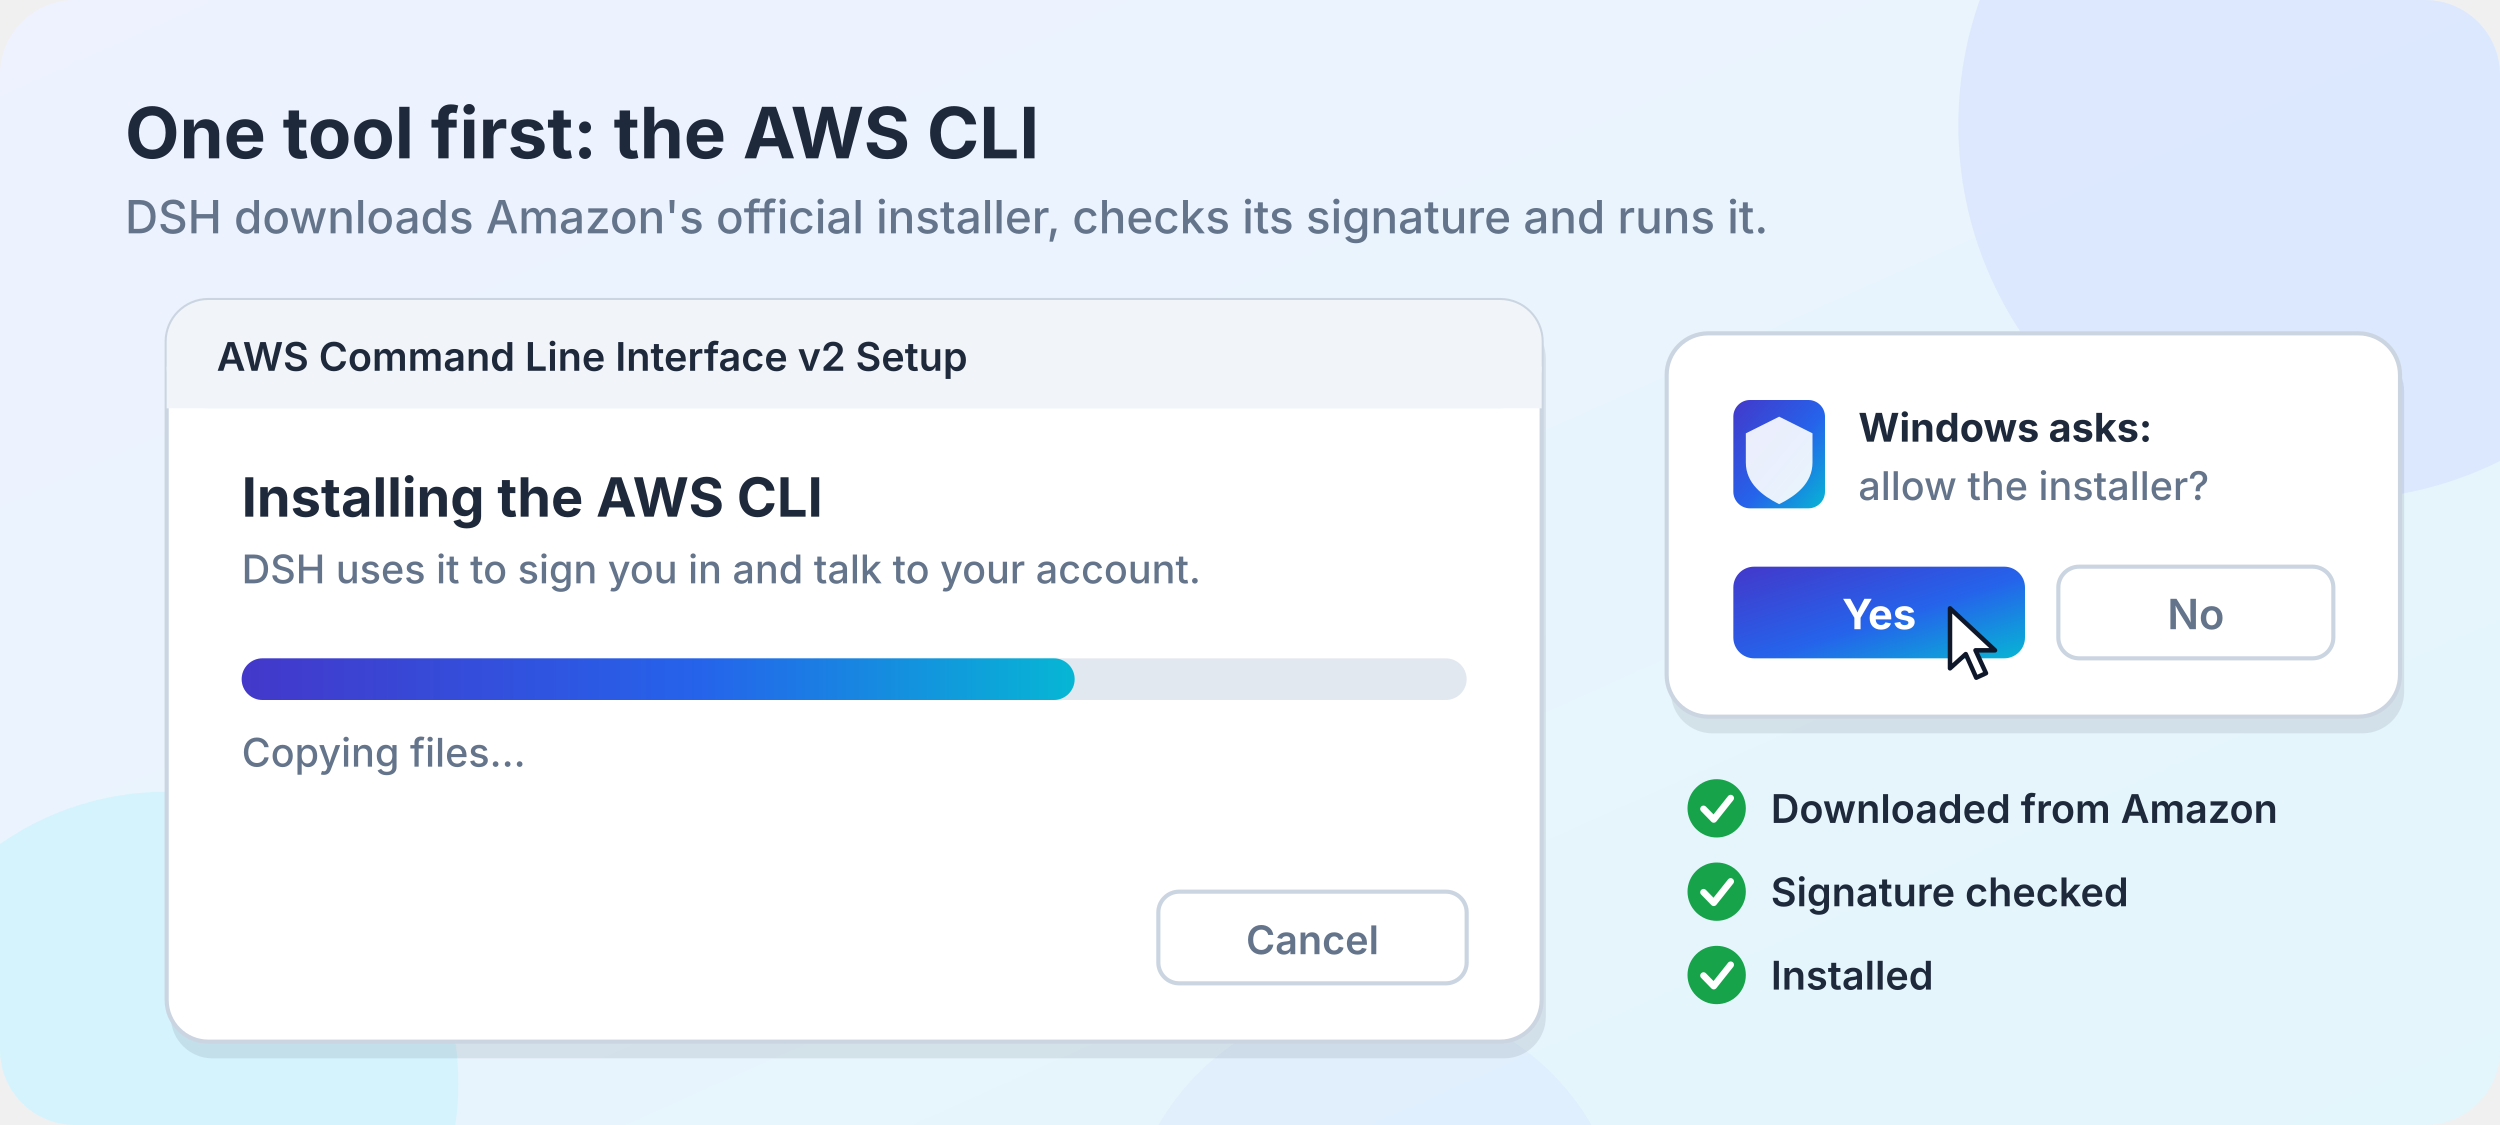
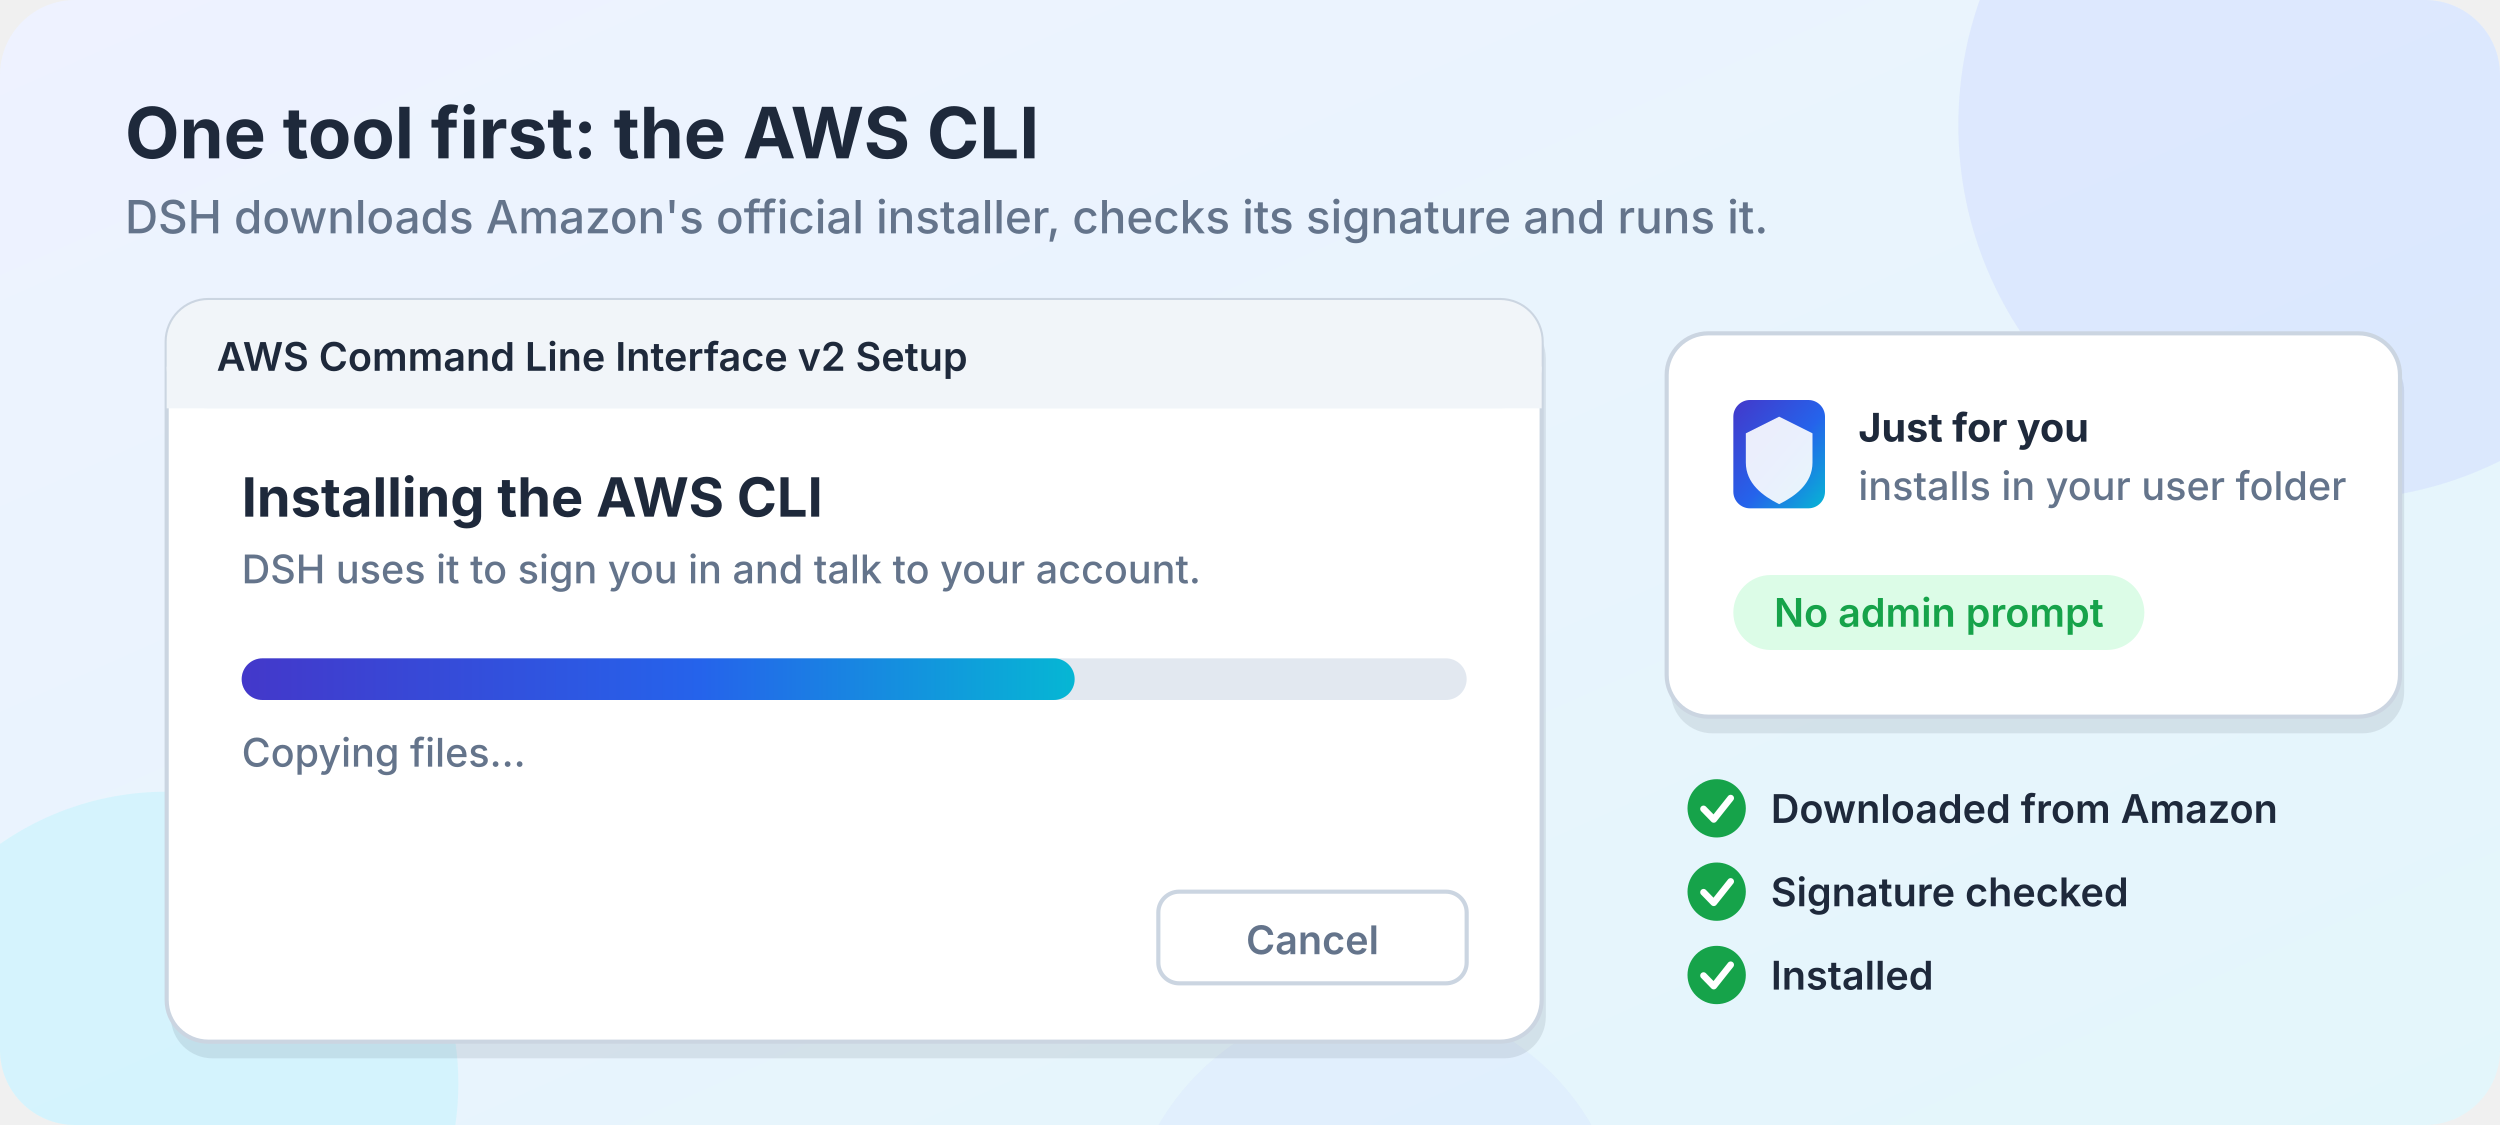
<svg xmlns="http://www.w3.org/2000/svg" width="600" height="270" viewBox="0 0 600 270">
  <defs>
    <linearGradient id="bg" x1="0" y1="0" x2="1" y2="1">
      <stop offset="0" stop-color="#eef2ff" />
      <stop offset="1" stop-color="#e3f6fb" />
    </linearGradient>
    <linearGradient id="brand" x1="0" y1="0" x2="1" y2="1">
      <stop offset="0" stop-color="#4338ca" />
      <stop offset="0.55" stop-color="#2563eb" />
      <stop offset="1" stop-color="#06b6d4" />
    </linearGradient>
    <linearGradient id="brandH" x1="0" y1="0" x2="1" y2="0">
      <stop offset="0" stop-color="#4338ca" />
      <stop offset="0.55" stop-color="#2563eb" />
      <stop offset="1" stop-color="#06b6d4" />
    </linearGradient>
    <pattern id="mesh" width="5" height="5" patternUnits="userSpaceOnUse">
      <rect width="5" height="5" fill="#c09a57" />
      <circle cx="2.5" cy="2.5" r="1.25" fill="#e9d4a4" opacity="0.8" />
    </pattern>
    <clipPath id="frame">
      <rect x="0" y="0" width="600" height="270" rx="18" />
    </clipPath>
  </defs>
  <g clip-path="url(#frame)">
    <rect width="600" height="270" fill="url(#bg)" />
    <circle cx="560" cy="30" r="90" fill="#c7d2fe" opacity="0.35" />
    <circle cx="40" cy="260" r="70" fill="#a5f3fc" opacity="0.3" />
    <circle cx="330.0" cy="300" r="60" fill="#c7d2fe" opacity="0.18" />
    <rect x="41" y="76" width="330" height="178" rx="10" fill="#1e293b" opacity="0.1" />
    <rect x="40" y="72" width="330" height="178" rx="10" fill="#ffffff" stroke="#cbd5e1" stroke-width="1" />
    <rect x="40" y="72" width="330" height="26" rx="10" fill="#f1f5f9" />
    <rect x="40" y="88" width="330" height="10" rx="0" fill="#f1f5f9" />
    <text x="52" y="89" font-family="Inter, 'Segoe UI', 'Liberation Sans', Arial, sans-serif" font-size="9.5" font-weight="600" fill="#1e293b" text-anchor="start">AWS Command Line Interface v2 Setup</text>
    <text x="58" y="124" font-family="Inter, 'Segoe UI', 'Liberation Sans', Arial, sans-serif" font-size="13" font-weight="700" fill="#1e293b" text-anchor="start">Installing the AWS CLI</text>
    <text x="58" y="140" font-family="Inter, 'Segoe UI', 'Liberation Sans', Arial, sans-serif" font-size="9.5" font-weight="500" fill="#64748b" text-anchor="start">DSH uses it to sign you in and talk to your account.</text>
    <rect x="58" y="158" width="294" height="10" rx="5" fill="#e2e8f0" />
    <rect x="58" y="158" width="199.92" height="10" rx="5" fill="url(#brandH)" />
    <text x="58" y="184" font-family="Inter, 'Segoe UI', 'Liberation Sans', Arial, sans-serif" font-size="9.5" font-weight="500" fill="#64748b" text-anchor="start">Copying files…</text>
    <rect x="278" y="214" width="74" height="22" rx="5" fill="#ffffff" stroke="#cbd5e1" stroke-width="1" />
    <text x="315" y="229" font-family="Inter, 'Segoe UI', 'Liberation Sans', Arial, sans-serif" font-size="9.5" font-weight="600" fill="#64748b" text-anchor="middle">Cancel</text>
    <rect x="401" y="84" width="176" height="92" rx="10" fill="#1e293b" opacity="0.1" />
    <rect x="400" y="80" width="176" height="92" rx="10" fill="#ffffff" stroke="#cbd5e1" stroke-width="1" />
    <rect x="416" y="96" width="22" height="26" rx="4" fill="url(#brand)" />
    <path d="M427,100 L435,104 V111 C435,116 431,119 427,121 C423,119 419,116 419,111 V104 Z" fill="#ffffff" opacity="0.9" />
-     <text x="446" y="106" font-family="Inter, 'Segoe UI', 'Liberation Sans', Arial, sans-serif" font-size="9.5" font-weight="700" fill="#1e293b" text-anchor="start">Windows asks:</text>
-     <text x="446" y="120" font-family="Inter, 'Segoe UI', 'Liberation Sans', Arial, sans-serif" font-size="9.5" font-weight="500" fill="#64748b" text-anchor="start">allow the installer?</text>
-     <rect x="416" y="136" width="70" height="22" rx="5" fill="url(#brand)" />
-     <text x="451" y="151" font-family="Inter, 'Segoe UI', 'Liberation Sans', Arial, sans-serif" font-size="10" font-weight="700" fill="#ffffff" text-anchor="middle">Yes</text>
-     <rect x="494" y="136" width="66" height="22" rx="5" fill="#ffffff" stroke="#cbd5e1" stroke-width="1" />
-     <text x="527" y="151" font-family="Inter, 'Segoe UI', 'Liberation Sans', Arial, sans-serif" font-size="10" font-weight="600" fill="#64748b" text-anchor="middle">No</text>
-     <path d="M468,146 L468,160.4 L471.78,156.98 L474.3,162.65 L476.64,161.57 L474.12,156.08 L478.8,156.08 Z" fill="#ffffff" stroke="#0f172a" stroke-width="1.08" stroke-linecap="round" stroke-linejoin="round" />
+     <text x="446" y="106" font-family="Inter, 'Segoe UI', 'Liberation Sans', Arial, sans-serif" font-size="9.5" font-weight="700" fill="#1e293b" text-anchor="start">Just for you</text>
+     <text x="446" y="120" font-family="Inter, 'Segoe UI', 'Liberation Sans', Arial, sans-serif" font-size="9.5" font-weight="500" fill="#64748b" text-anchor="start">installs in your user folder</text>
+     <rect x="416" y="138" width="98.65" height="18" rx="9.0" fill="#dcfce7" />
+     <text x="465.325" y="150.42" font-family="Inter, 'Segoe UI', 'Liberation Sans', Arial, sans-serif" font-size="9.5" font-weight="600" fill="#16a34a" text-anchor="middle">No admin prompt</text>
    <circle cx="412" cy="194" r="7" fill="#16a34a" />
    <path d="M408.85,194.14 L411.3,196.66 L415.36,191.55" fill="none" stroke="#ffffff" stroke-width="1.6" stroke-linecap="round" stroke-linejoin="round" />
    <text x="425" y="197.5" font-family="Inter, 'Segoe UI', 'Liberation Sans', Arial, sans-serif" font-size="9.5" font-weight="600" fill="#1e293b" text-anchor="start">Downloaded from Amazon</text>
    <circle cx="412" cy="214" r="7" fill="#16a34a" />
    <path d="M408.85,214.14 L411.3,216.66 L415.36,211.55" fill="none" stroke="#ffffff" stroke-width="1.6" stroke-linecap="round" stroke-linejoin="round" />
    <text x="425" y="217.5" font-family="Inter, 'Segoe UI', 'Liberation Sans', Arial, sans-serif" font-size="9.5" font-weight="600" fill="#1e293b" text-anchor="start">Signature checked</text>
    <circle cx="412" cy="234" r="7" fill="#16a34a" />
    <path d="M408.85,234.14 L411.3,236.66 L415.36,231.55" fill="none" stroke="#ffffff" stroke-width="1.6" stroke-linecap="round" stroke-linejoin="round" />
    <text x="425" y="237.5" font-family="Inter, 'Segoe UI', 'Liberation Sans', Arial, sans-serif" font-size="9.5" font-weight="600" fill="#1e293b" text-anchor="start">Installed</text>
    <text x="30" y="38" font-family="Inter, 'Segoe UI', 'Liberation Sans', Arial, sans-serif" font-size="17" font-weight="700" fill="#1e293b" text-anchor="start">One tool first: the AWS CLI</text>
    <text x="30" y="56" font-family="Inter, 'Segoe UI', 'Liberation Sans', Arial, sans-serif" font-size="11" font-weight="500" fill="#64748b" text-anchor="start">DSH downloads Amazon's official installer, checks its signature and runs it.</text>
  </g>
</svg>
